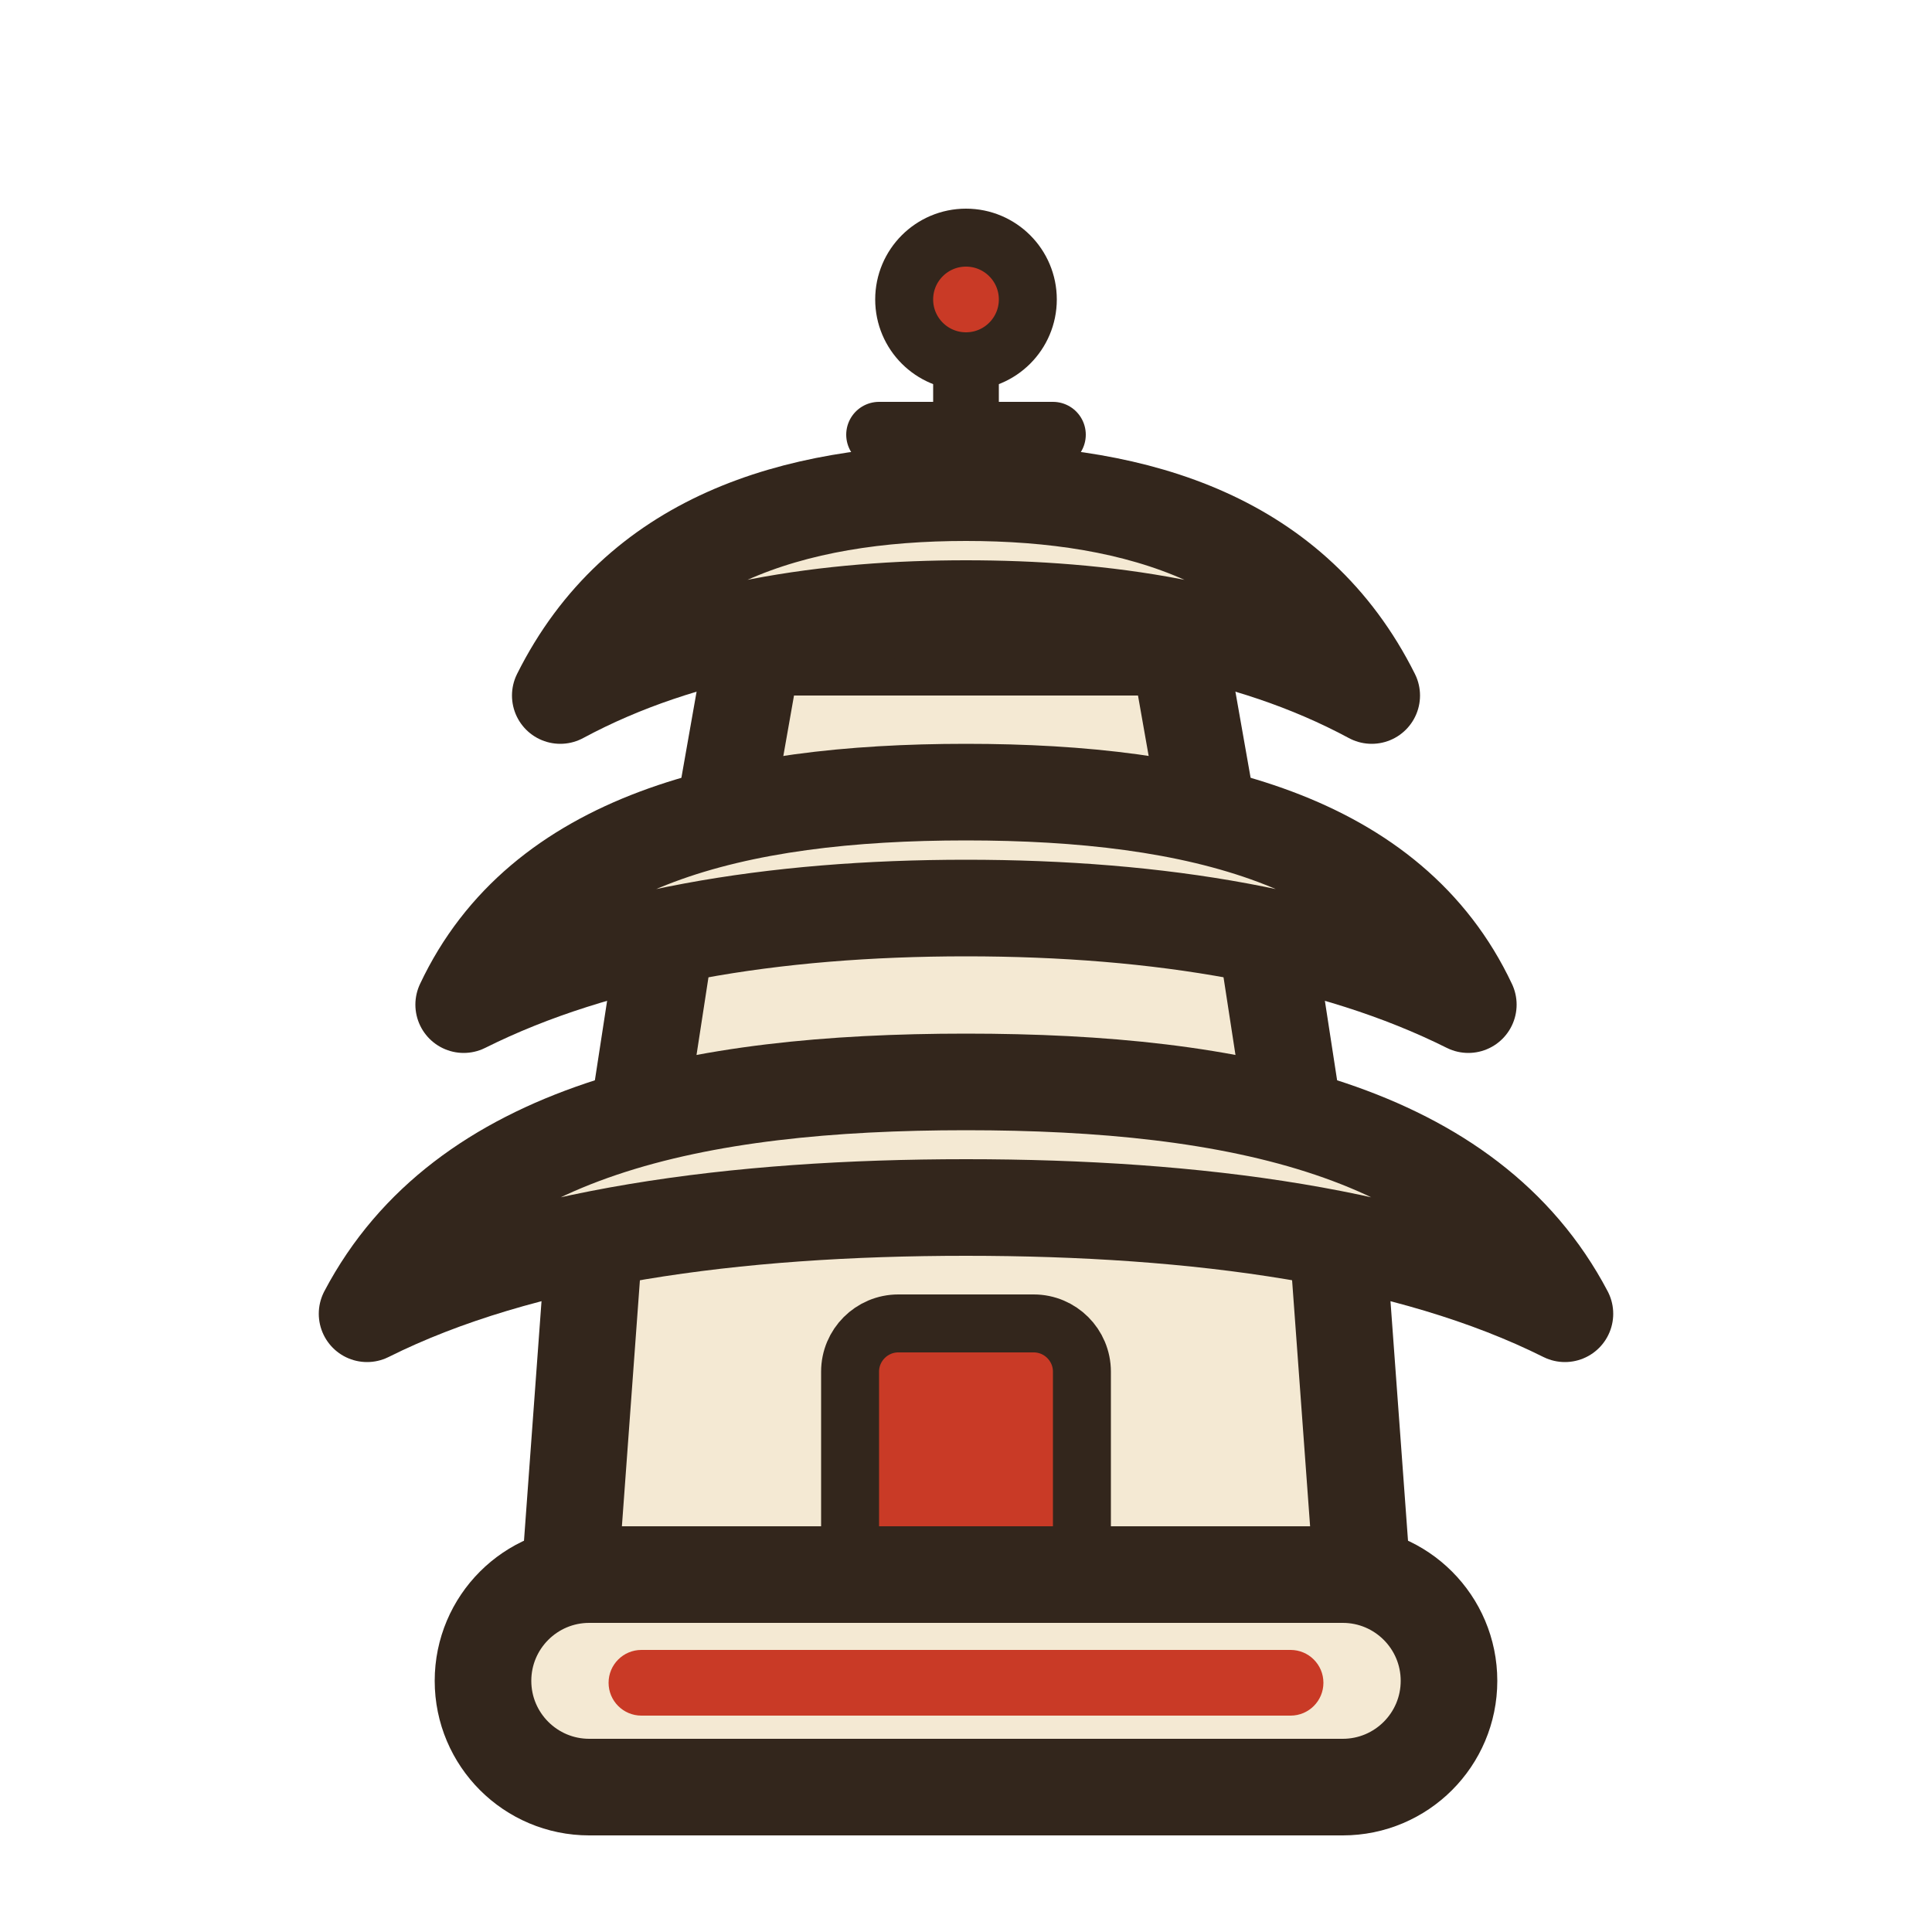
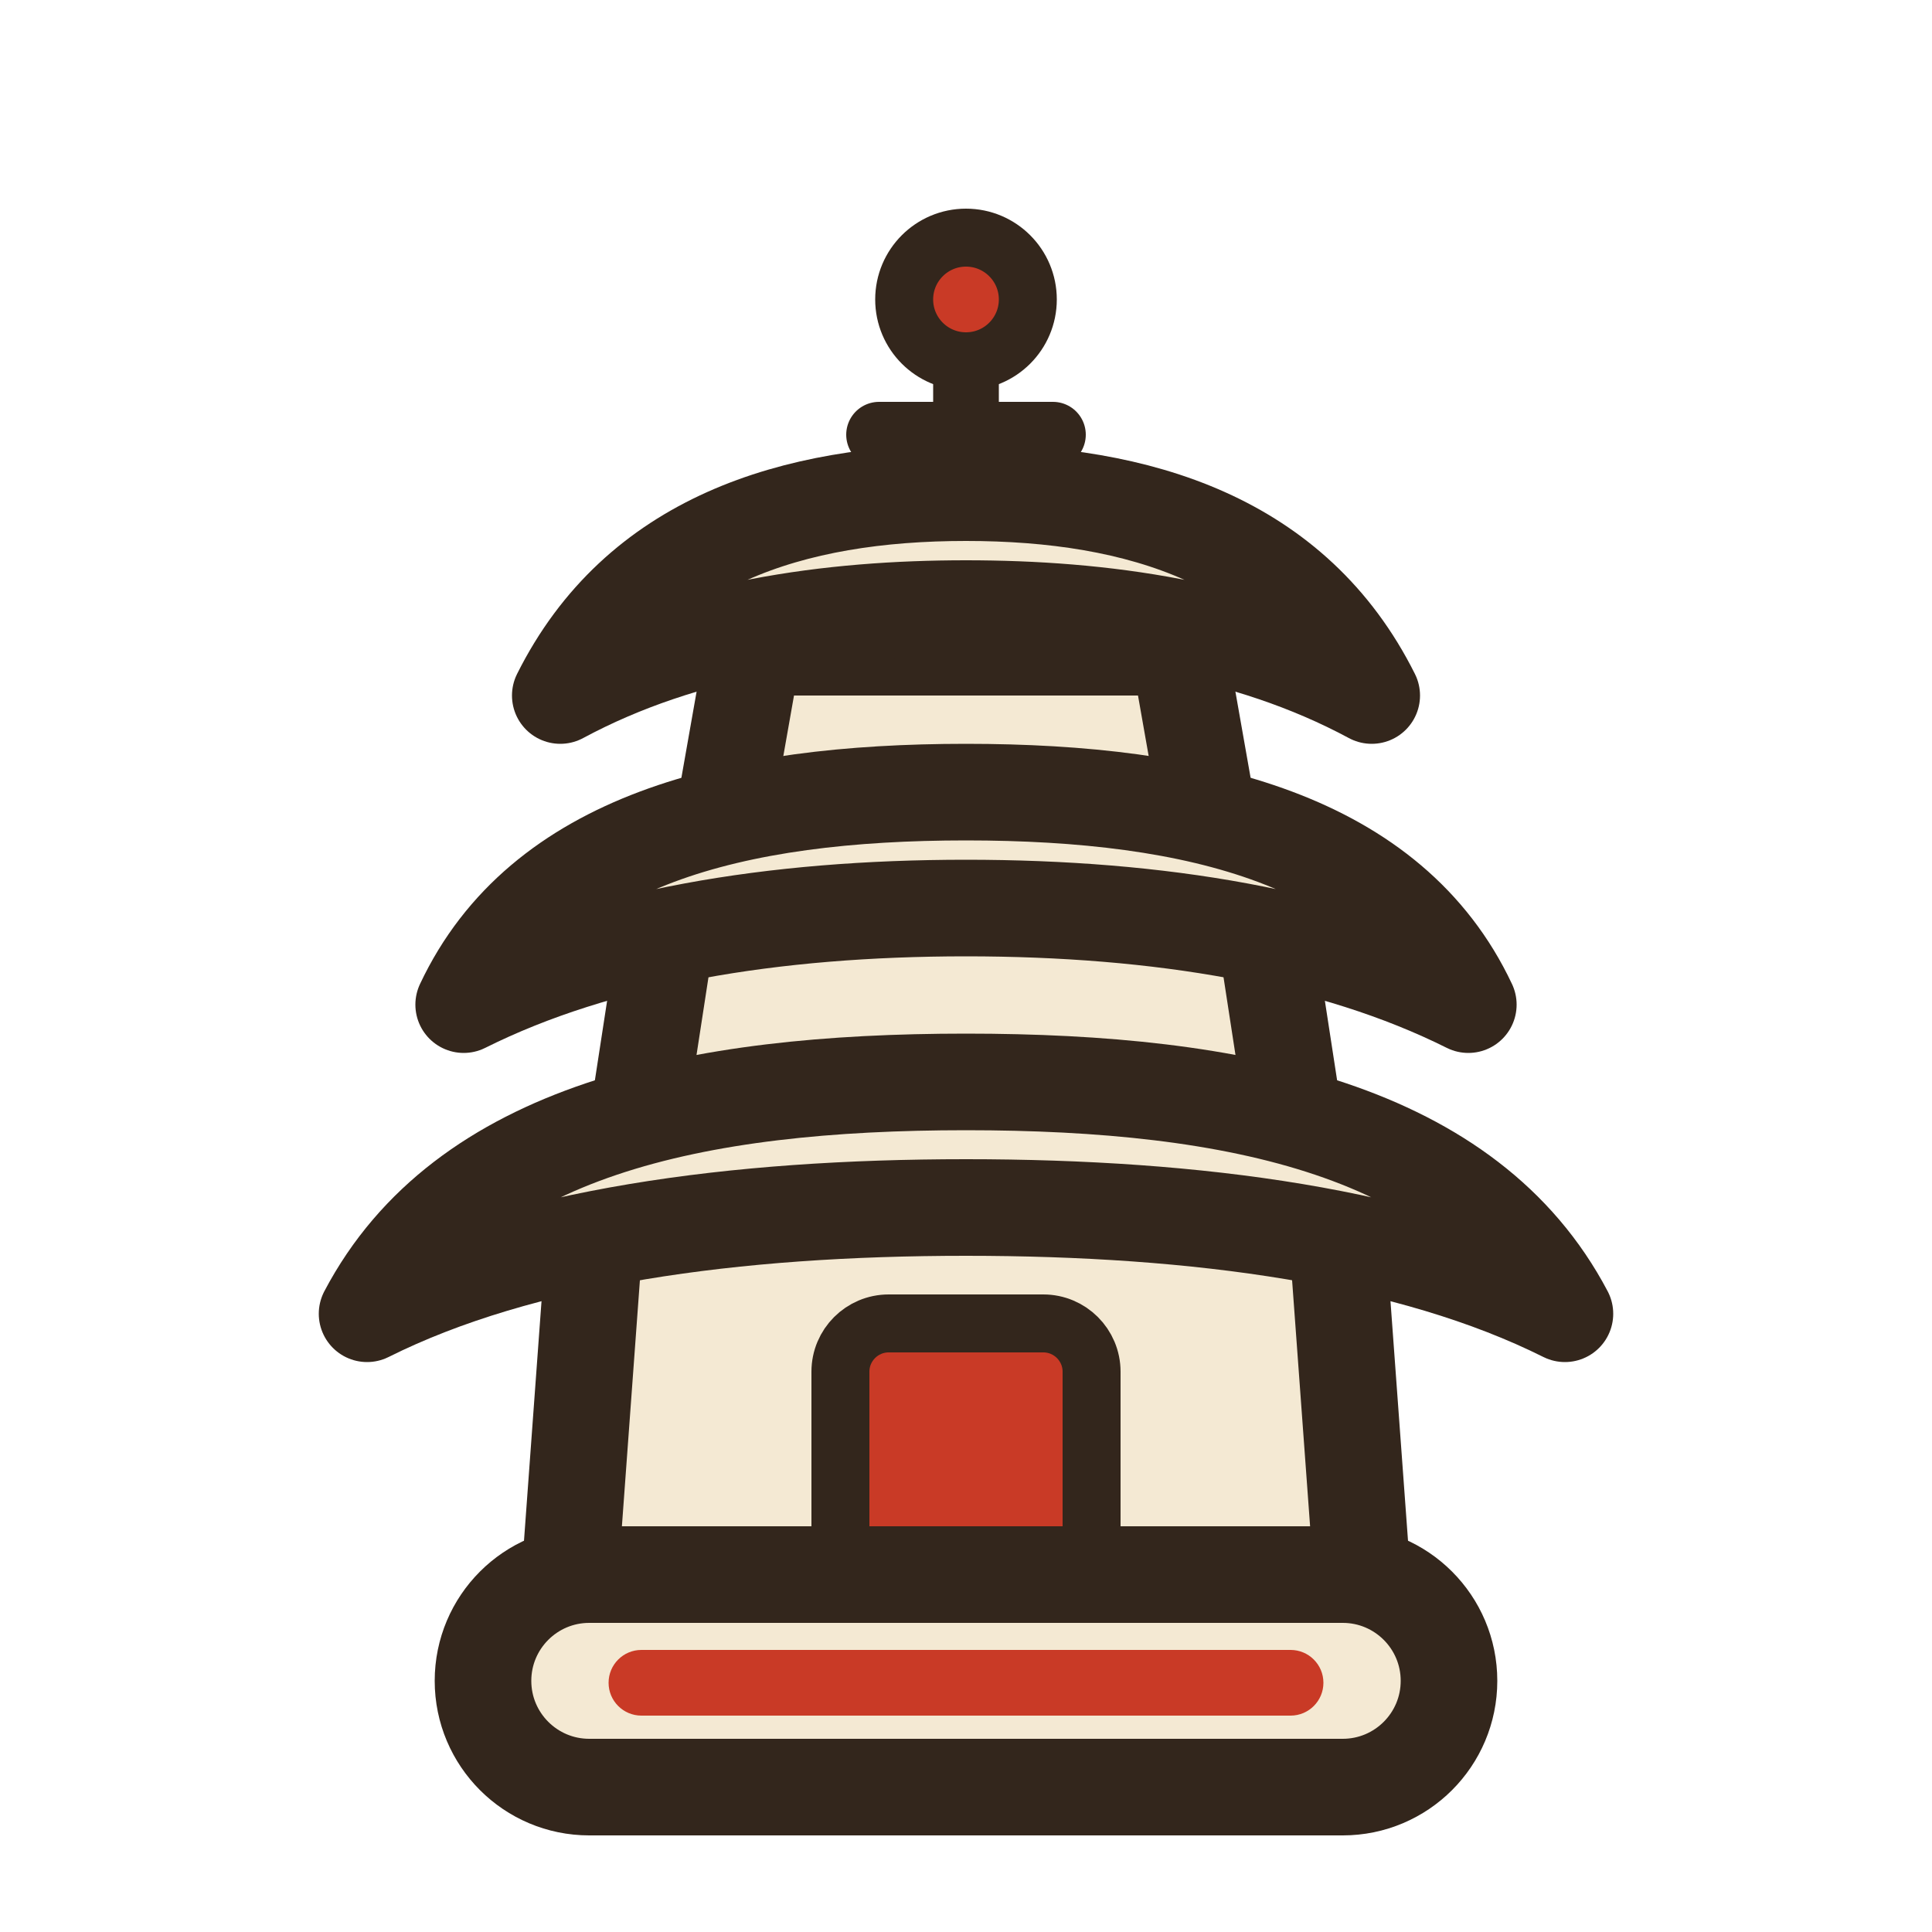
<svg xmlns="http://www.w3.org/2000/svg" viewBox="0 0 100 100">
  <g stroke-linecap="round" stroke-linejoin="round">
    <path d="M31,61 L69,61 L70.5,81.5 L29.5,81.5 Z" fill="#f4e9d3" stroke="#33261c" stroke-width="5" />
-     <rect x="44" y="68.5" width="12" height="13" rx="2.5" fill="#c93a26" stroke="#33261c" stroke-width="3" />
+     <rect x="43.5" y="68.5" width="13" height="13" rx="2.5" fill="#c93a26" stroke="#33261c" stroke-width="3" />
    <path d="M35,45 L65,45 L67,58 L33,58 Z" fill="#f4e9d3" stroke="#33261c" stroke-width="5" />
    <path d="M19,68 C24,58.5 36,56 50,56 C64,56 76,58.5 81,68 C73,64 62,62.5 50,62.5 C38,62.5 27,64 19,68 Z" fill="#f4e9d3" stroke="#33261c" stroke-width="5" />
    <path d="M39,33.5 L61,33.5 L62.5,42 L37.5,42 Z" fill="#f4e9d3" stroke="#33261c" stroke-width="5" />
    <path d="M24,52 C28,43.5 38,41 50,41 C62,41 72,43.5 76,52 C69,48.5 60,47 50,47 C40,47 31,48.5 24,52 Z" fill="#f4e9d3" stroke="#33261c" stroke-width="5" />
    <path d="M50,26 L50,18 M45.5,22.5 L54.5,22.5" fill="none" stroke="#33261c" stroke-width="3.4" />
    <circle cx="50" cy="15.5" r="3.2" fill="#c93a26" stroke="#33261c" stroke-width="3" />
    <path d="M29,36 C33,28 41,25.5 50,25.5 C59,25.5 67,28 71,36 C64.5,32.5 57,31.5 50,31.5 C43,31.5 35.5,32.5 29,36 Z" fill="#f4e9d3" stroke="#33261c" stroke-width="5" />
    <rect x="25" y="81.5" width="50" height="11" rx="5.5" fill="#f4e9d3" stroke="#33261c" stroke-width="5" />
    <rect x="31.5" y="85.4" width="37" height="3.4" rx="1.7" fill="#c93a26" stroke="none" />
  </g>
</svg>
